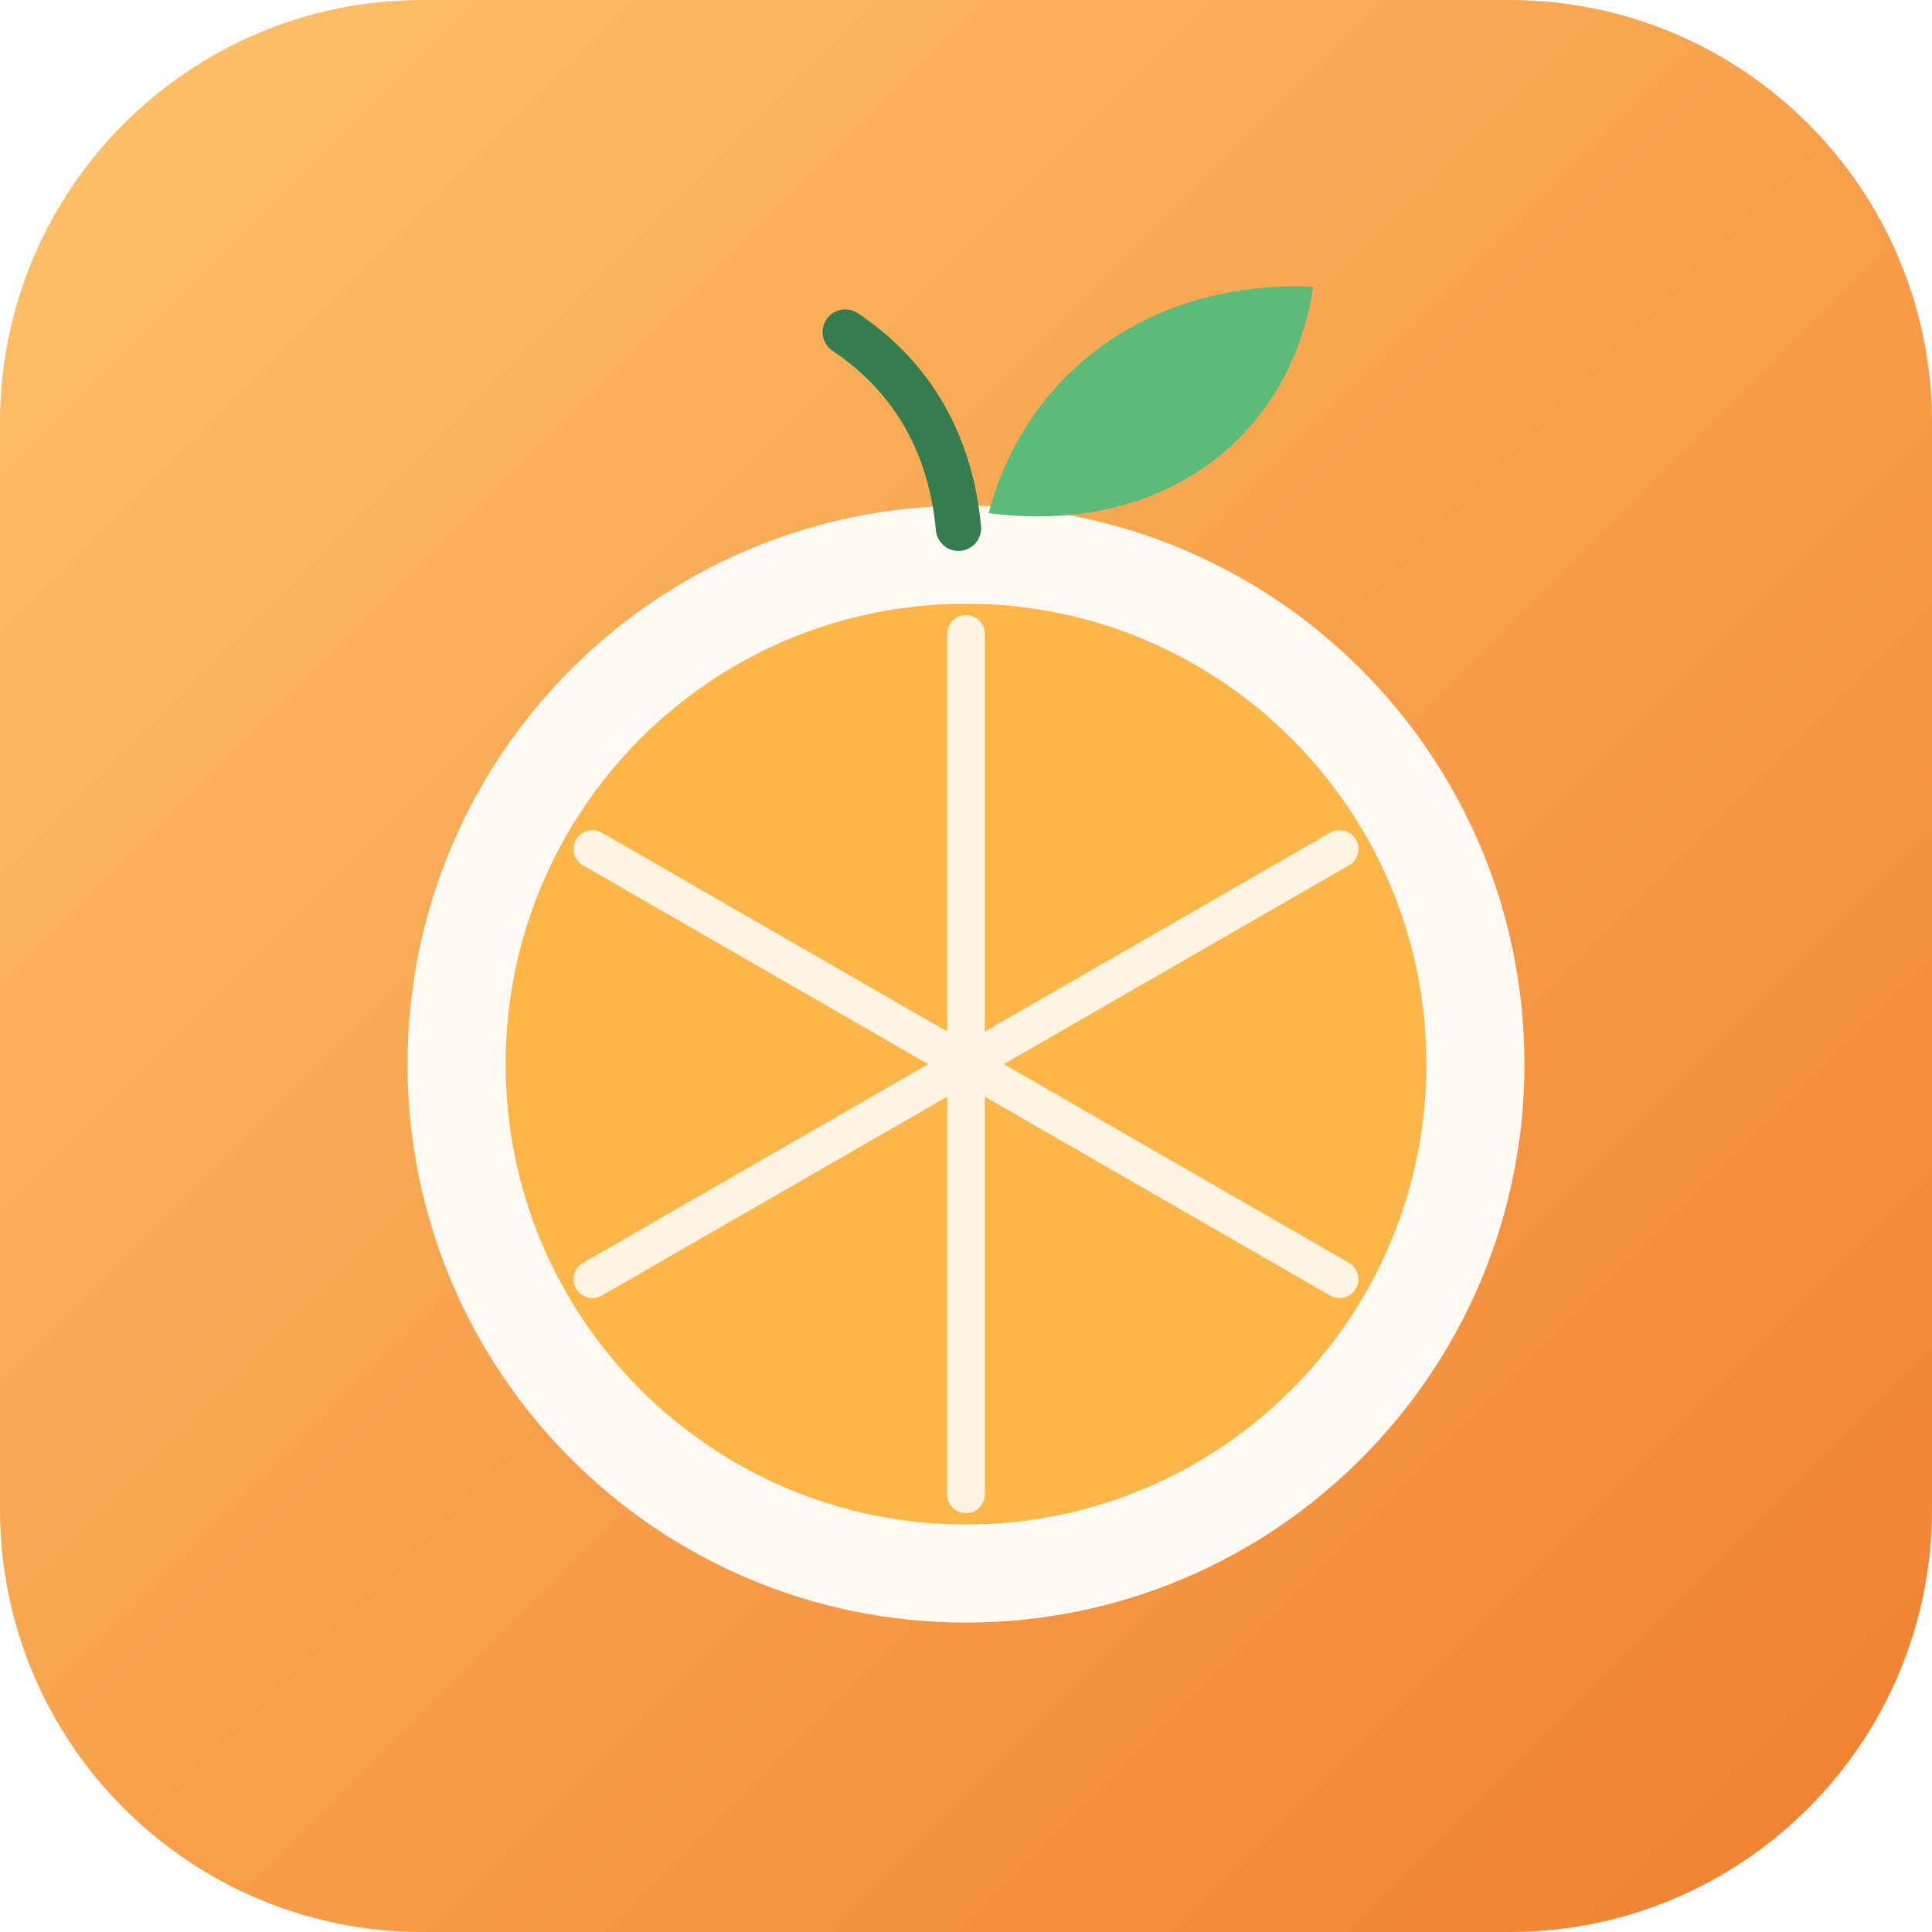
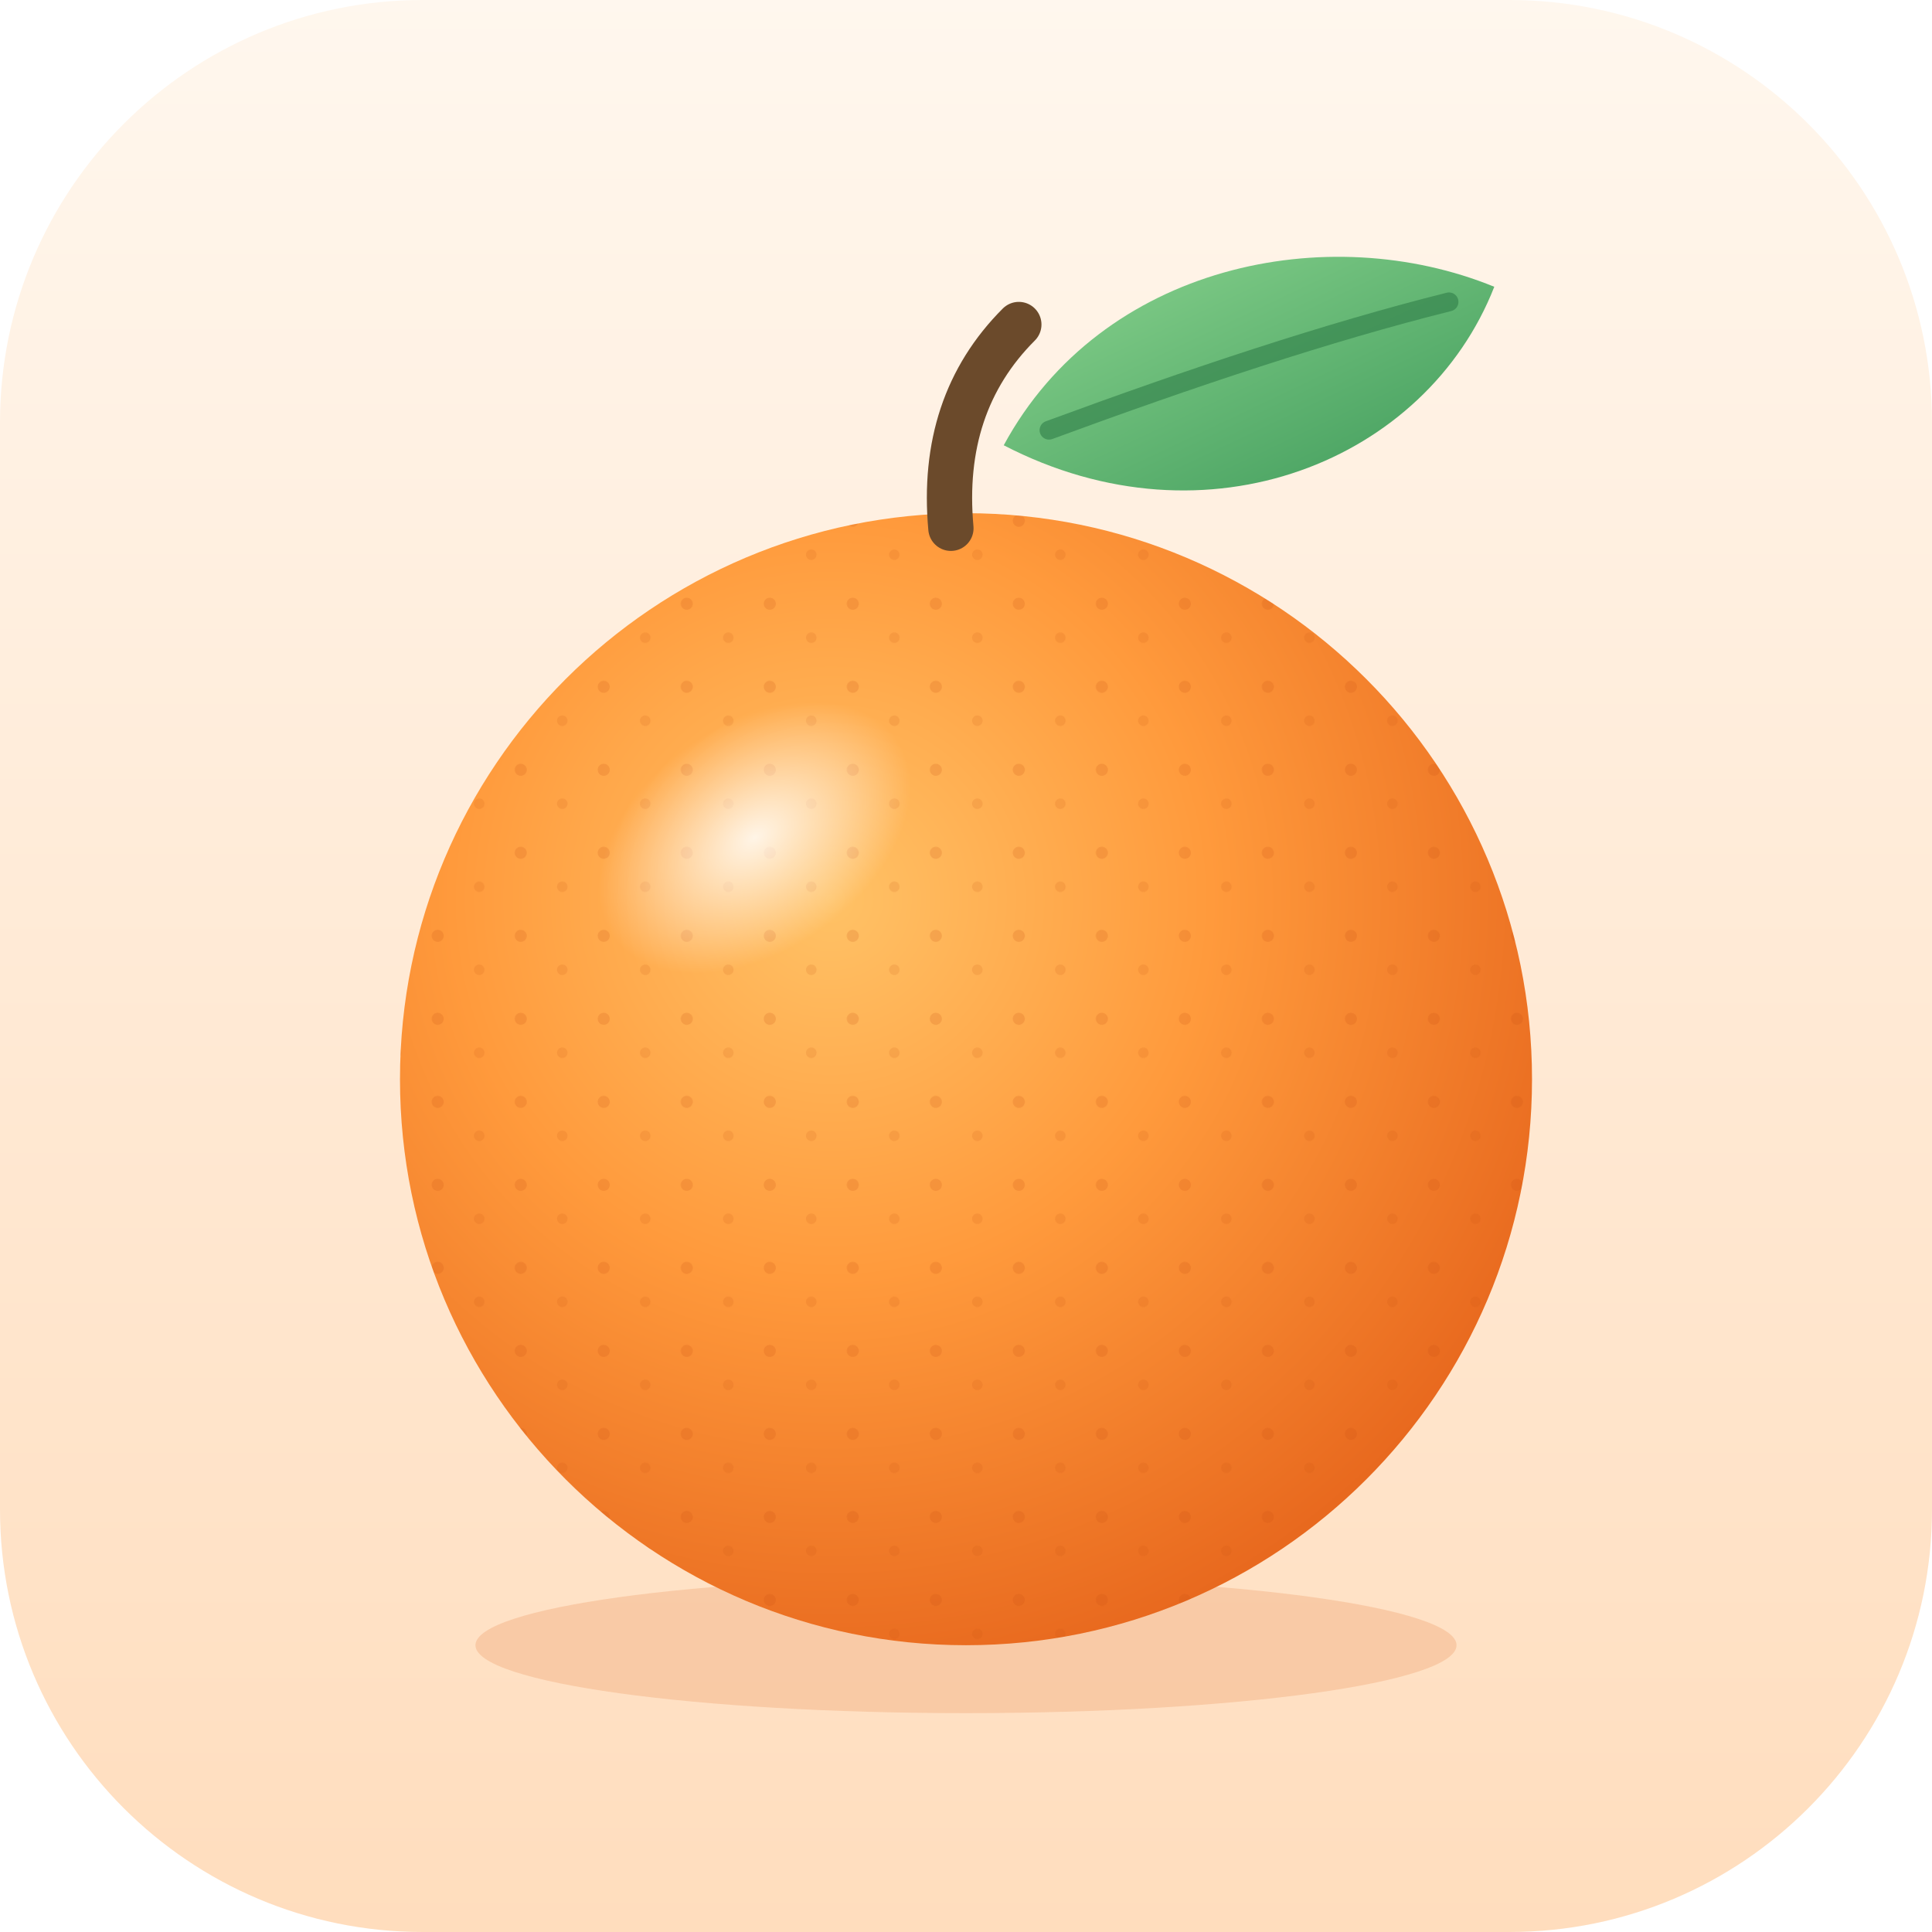
<svg xmlns="http://www.w3.org/2000/svg" viewBox="0 0 512 512">
  <defs>
-     <linearGradient id="bg" x1="0" y1="0" x2="1" y2="1">
-       <stop offset="0" stop-color="#FFC36B" />
-       <stop offset="1" stop-color="#F07F2E" />
+     <linearGradient id="bg" x1="0" y1="0" x2="0" y2="1">
+       <stop offset="0" stop-color="#FFF7EE" />
+       <stop offset="1" stop-color="#FFDDBD" />
    </linearGradient>
+     <radialGradient id="fruit" cx="0.38" cy="0.34" r="0.75">
+       <stop offset="0" stop-color="#FFC266" />
+       <stop offset="0.45" stop-color="#FF9A3C" />
+       <stop offset="1" stop-color="#E5621A" />
+     </radialGradient>
+     <radialGradient id="shine" cx="0.5" cy="0.5" r="0.5">
+       <stop offset="0" stop-color="#FFFFFF" stop-opacity="0.85" />
+       <stop offset="1" stop-color="#FFFFFF" stop-opacity="0" />
+     </radialGradient>
+     <linearGradient id="leaf" x1="0" y1="0" x2="1" y2="1">
+       <stop offset="0" stop-color="#8BD48F" />
+       <stop offset="1" stop-color="#3E9A5A" />
+     </linearGradient>
+     <pattern id="dimples" width="22" height="22" patternUnits="userSpaceOnUse">
+       <circle cx="6" cy="6" r="1.6" fill="#C8500F" opacity="0.18" />
+       <circle cx="17" cy="15" r="1.4" fill="#C8500F" opacity="0.14" />
+     </pattern>
  </defs>
  <rect width="512" height="512" rx="112" fill="url(#bg)" />
-   <circle cx="256" cy="282" r="148" fill="#FFF9F3" />
-   <circle cx="256" cy="282" r="122" fill="#FFB648" />
-   <g stroke="#FFF9F3" stroke-width="10" stroke-linecap="round" opacity="0.9">
-     <line x1="256" y1="282" x2="256" y2="168" />
-     <line x1="256" y1="282" x2="355" y2="225" />
-     <line x1="256" y1="282" x2="355" y2="339" />
-     <line x1="256" y1="282" x2="256" y2="396" />
-     <line x1="256" y1="282" x2="157" y2="339" />
-     <line x1="256" y1="282" x2="157" y2="225" />
-   </g>
-   <path d="M262 136c10-38 44-62 86-60-6 40-40 66-86 60z" fill="#5DBB7A" />
-   <path d="M254 140c-2-22-12-40-30-52" stroke="#357C4F" stroke-width="12" fill="none" stroke-linecap="round" />
+   <ellipse cx="256" cy="436" rx="130" ry="18" fill="#E0661B" opacity="0.18" />
+   <circle cx="256" cy="286" r="150" fill="url(#fruit)" />
+   <circle cx="256" cy="286" r="150" fill="url(#dimples)" />
+   <ellipse cx="200" cy="222" rx="46" ry="30" transform="rotate(-35 200 222)" fill="url(#shine)" />
+   <path d="M252 140 C250 118 256 100 270 86" stroke="#6B4A2B" stroke-width="12" stroke-linecap="round" fill="none" />
+   <path d="M266 118 C292 70 352 58 396 76 C378 122 320 146 266 118 Z" fill="url(#leaf)" />
+   <path d="M278 114 C316 100 352 88 384 80" stroke="#2F7D47" stroke-width="5" stroke-linecap="round" fill="none" opacity="0.6" />
</svg>
